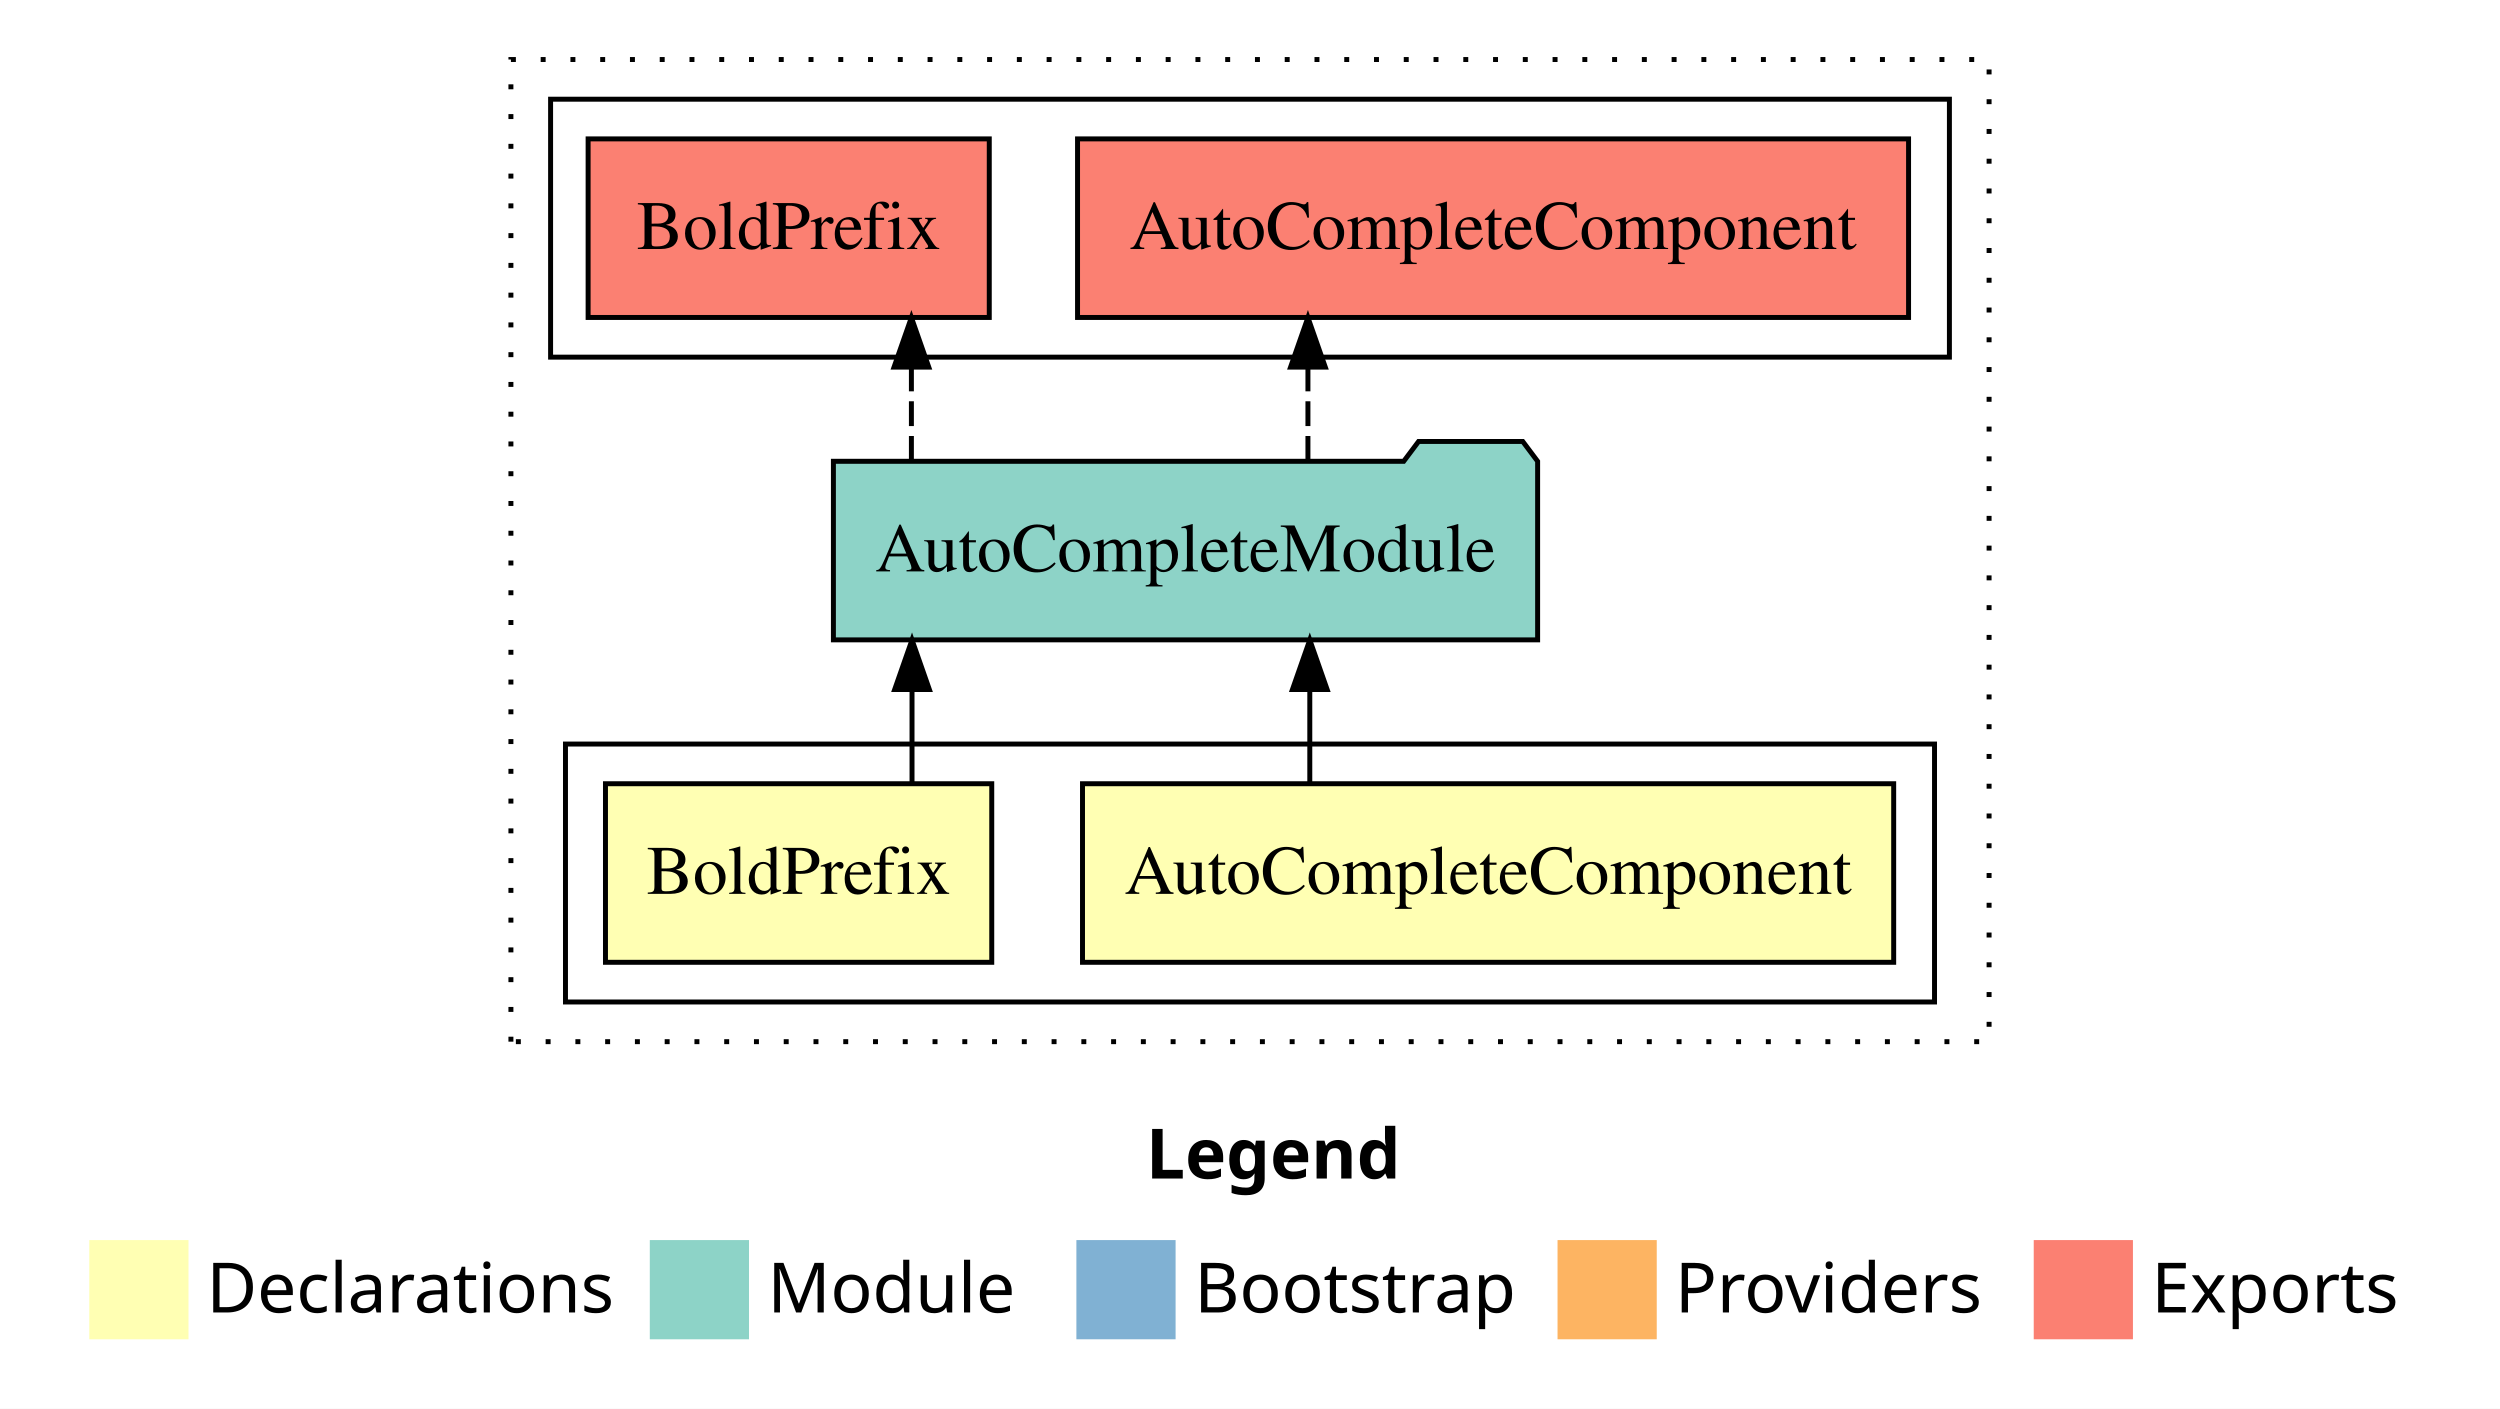
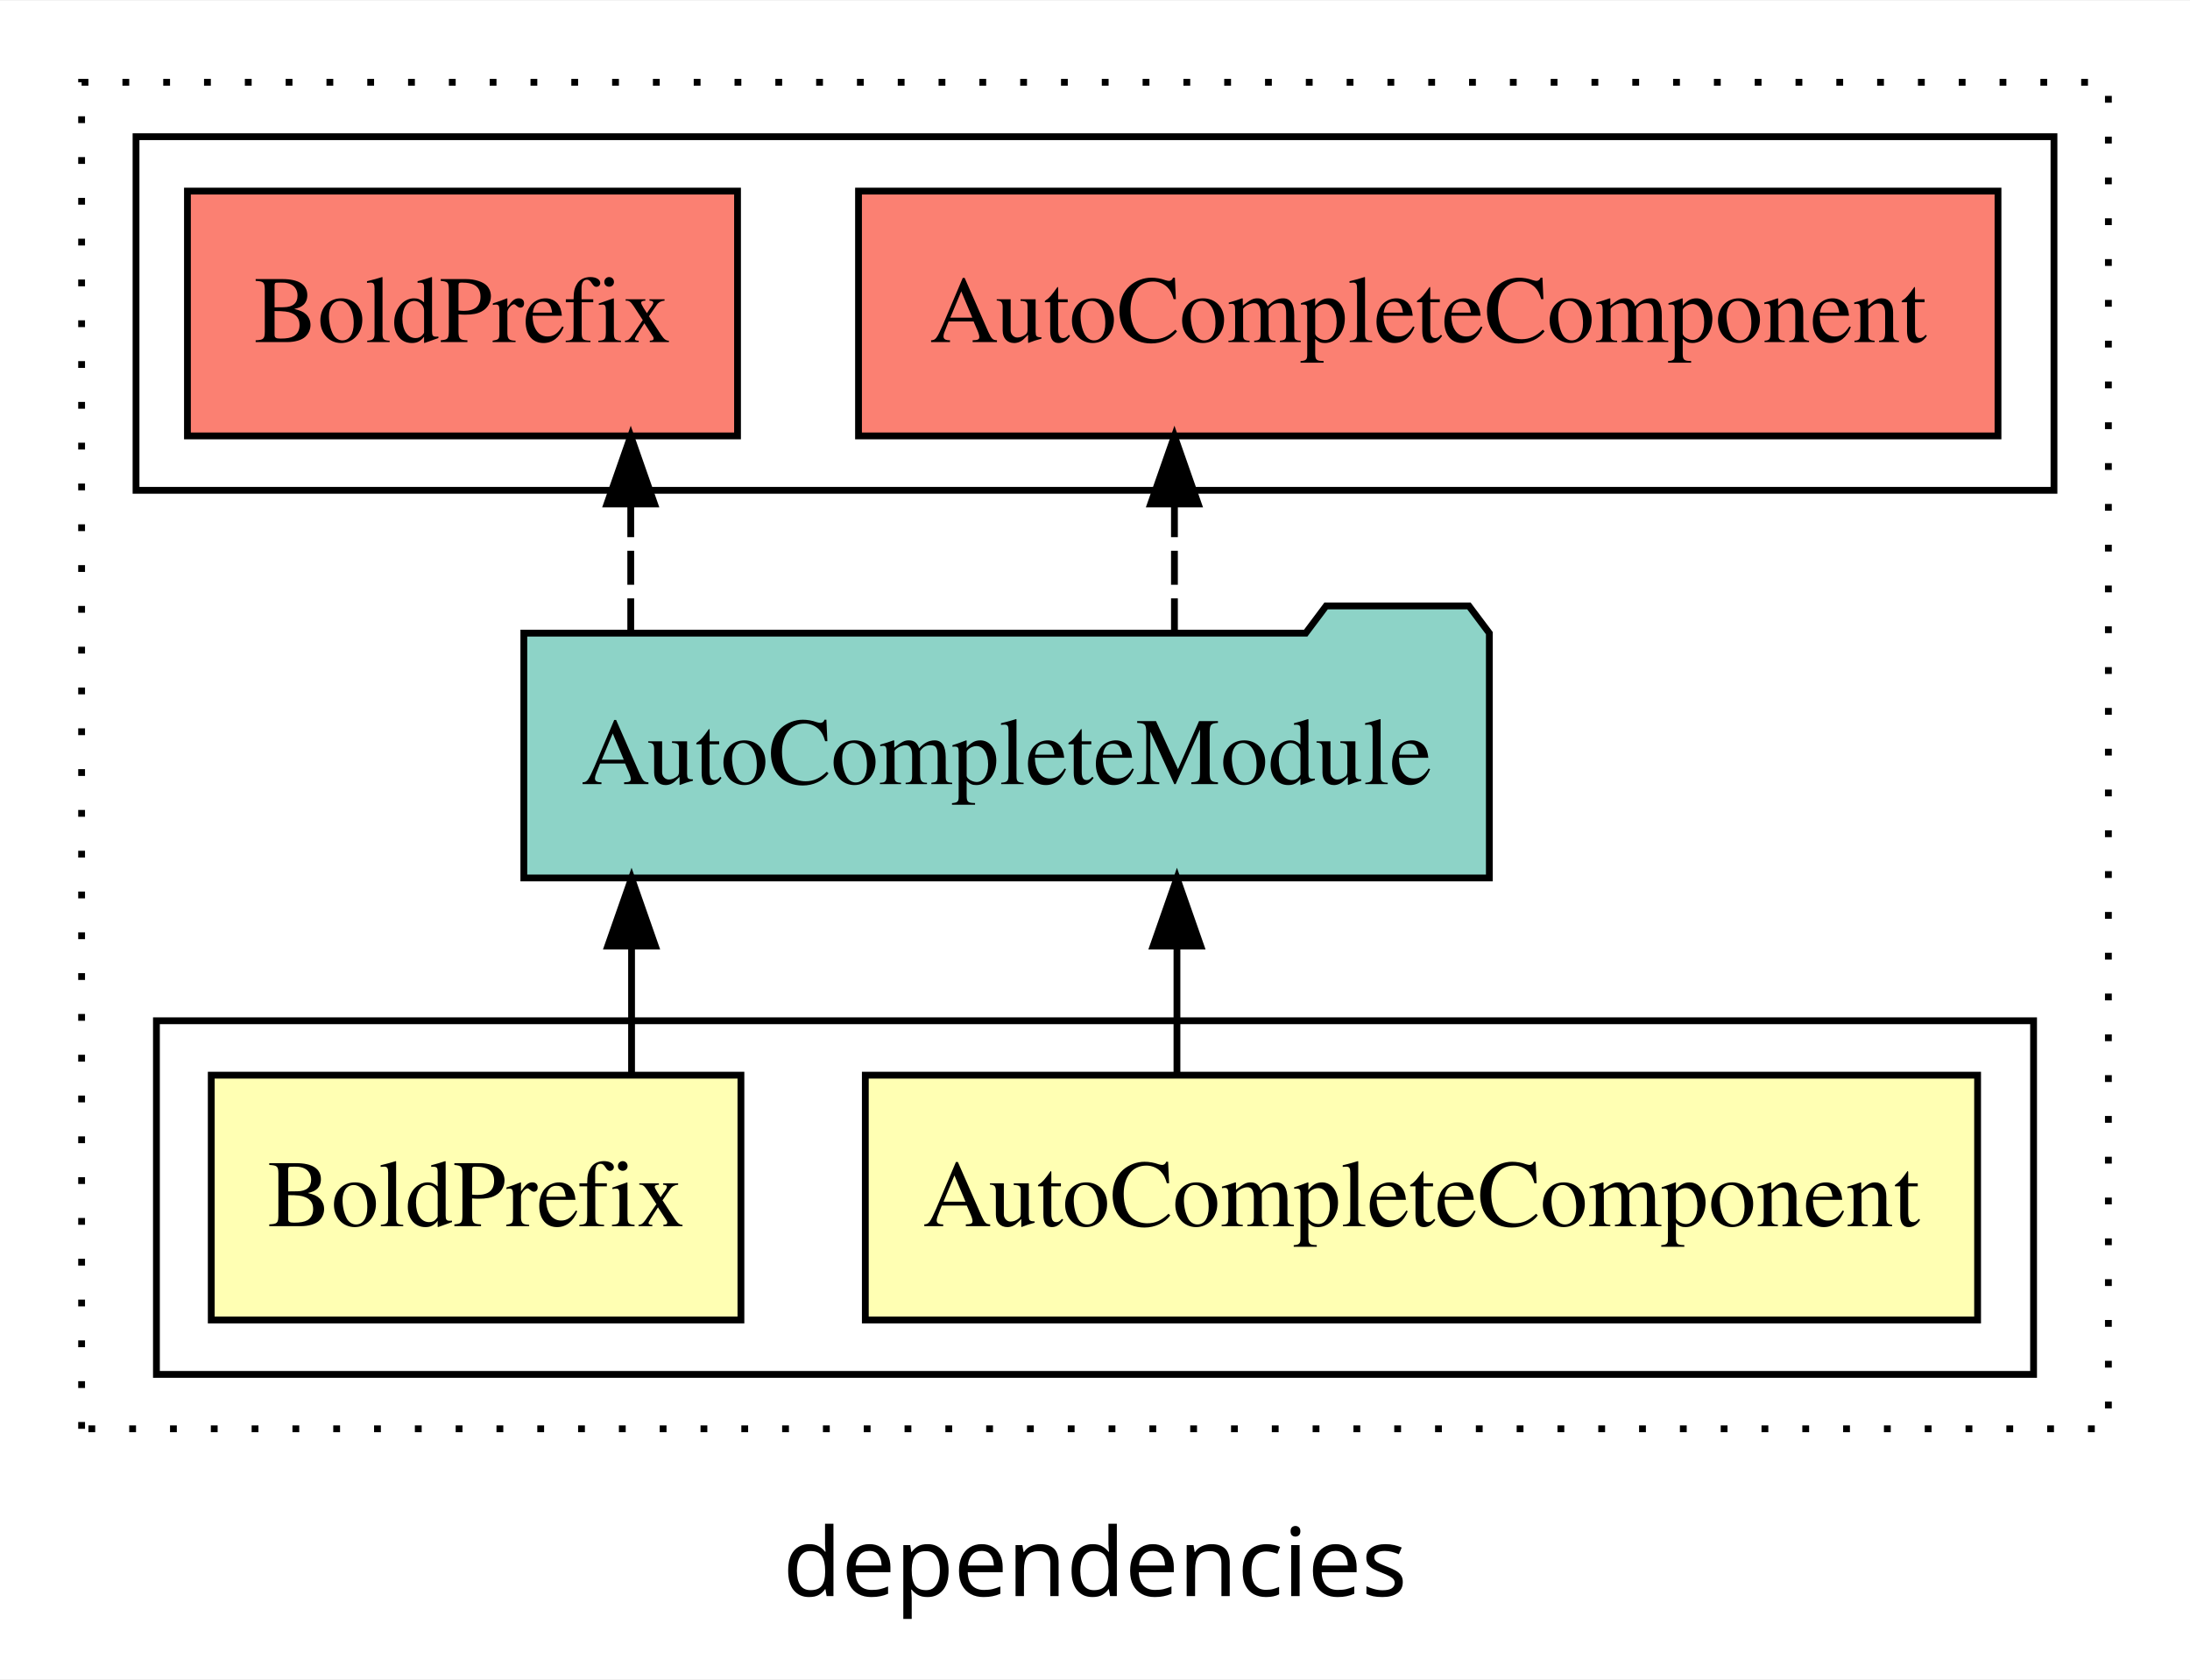
- <svg xmlns="http://www.w3.org/2000/svg" width="504pt" height="284pt" viewBox="0.00 0.00 504.00 284.00">
-   <g id="graph0" class="graph" transform="scale(1 1) rotate(0) translate(4 280)">
-     <polygon fill="#ffffff" stroke="transparent" points="-4,4 -4,-280 500,-280 500,4 -4,4" />
-     <text text-anchor="start" x="227.009" y="-42.4" font-family="sans-serif" font-weight="bold" font-size="14.00" fill="#000000">Legend</text>
-     <polygon fill="#ffffb3" stroke="transparent" points="14,-10 14,-30 34,-30 34,-10 14,-10" />
-     <text text-anchor="start" x="37.629" y="-15.4" font-family="sans-serif" font-size="14.00" fill="#000000">  Declarations</text>
-     <polygon fill="#8dd3c7" stroke="transparent" points="127,-10 127,-30 147,-30 147,-10 127,-10" />
-     <text text-anchor="start" x="150.725" y="-15.4" font-family="sans-serif" font-size="14.00" fill="#000000">  Module</text>
-     <polygon fill="#80b1d3" stroke="transparent" points="213,-10 213,-30 233,-30 233,-10 213,-10" />
-     <text text-anchor="start" x="236.781" y="-15.4" font-family="sans-serif" font-size="14.00" fill="#000000">  Bootstrap</text>
-     <polygon fill="#fdb462" stroke="transparent" points="310,-10 310,-30 330,-30 330,-10 310,-10" />
-     <text text-anchor="start" x="333.673" y="-15.4" font-family="sans-serif" font-size="14.00" fill="#000000">  Providers</text>
-     <polygon fill="#fb8072" stroke="transparent" points="406,-10 406,-30 426,-30 426,-10 406,-10" />
-     <text text-anchor="start" x="429.726" y="-15.4" font-family="sans-serif" font-size="14.00" fill="#000000">  Exports</text>
+ <svg xmlns="http://www.w3.org/2000/svg" width="322pt" height="247pt" viewBox="0.00 0.00 322.00 246.80">
+   <g id="graph0" class="graph" transform="scale(1 1) rotate(0) translate(4 242.8)">
+     <polygon fill="white" stroke="transparent" points="-4,4 -4,-242.8 318,-242.8 318,4 -4,4" />
+     <text text-anchor="middle" x="157" y="-8.2" font-family="sans-serif" font-size="14.00">dependencies</text>
    <g id="clust1" class="cluster">
-       <polygon fill="none" stroke="#000000" stroke-dasharray="1,5" points="99,-70 99,-268 397,-268 397,-70 99,-70" />
+       <polygon fill="none" stroke="black" stroke-dasharray="1,5" points="8,-32.8 8,-230.8 306,-230.8 306,-32.8 8,-32.8" />
+     </g>
+     <g id="clust6" class="cluster">
+       <polygon fill="none" stroke="black" points="16,-170.8 16,-222.8 298,-222.8 298,-170.8 16,-170.8" />
    </g>
    <g id="clust2" class="cluster">
-       <polygon fill="none" stroke="#000000" points="110,-78 110,-130 386,-130 386,-78 110,-78" />
-     </g>
-     <g id="clust6" class="cluster">
-       <polygon fill="none" stroke="#000000" points="107,-208 107,-260 389,-260 389,-208 107,-208" />
+       <polygon fill="none" stroke="black" points="19,-40.8 19,-92.8 295,-92.8 295,-40.8 19,-40.8" />
    </g>
    <g id="node1" class="node">
-       <polygon fill="#ffffb3" stroke="#000000" points="377.767,-122 214.233,-122 214.233,-86 377.767,-86 377.767,-122" />
-       <text text-anchor="middle" x="296" y="-99.8" font-family="Times,serif" font-size="14.00" fill="#000000">AutoCompleteComponent</text>
+       <polygon fill="#ffffb3" stroke="black" points="286.77,-84.8 123.23,-84.8 123.23,-48.8 286.77,-48.8 286.77,-84.8" />
+       <text text-anchor="middle" x="205" y="-62.6" font-family="Times,serif" font-size="14.00">AutoCompleteComponent</text>
    </g>
    <g id="node3" class="node">
-       <polygon fill="#8dd3c7" stroke="#000000" points="305.985,-187 302.985,-191 281.985,-191 278.985,-187 164.015,-187 164.015,-151 305.985,-151 305.985,-187" />
-       <text text-anchor="middle" x="235" y="-164.8" font-family="Times,serif" font-size="14.00" fill="#000000">AutoCompleteModule</text>
+       <polygon fill="#8dd3c7" stroke="black" points="214.98,-149.8 211.98,-153.8 190.98,-153.8 187.98,-149.8 73.02,-149.8 73.02,-113.8 214.98,-113.8 214.98,-149.8" />
+       <text text-anchor="middle" x="144" y="-127.6" font-family="Times,serif" font-size="14.00">AutoCompleteModule</text>
    </g>
    <g id="edge1" class="edge">
-       <path fill="none" stroke="#000000" d="M260.054,-122.106C260.054,-122.106 260.054,-140.991 260.054,-140.991" />
-       <polygon fill="#000000" stroke="#000000" points="256.554,-140.991 260.054,-150.991 263.554,-140.991 256.554,-140.991" />
+       <path fill="none" stroke="black" d="M169.05,-84.91C169.05,-84.91 169.05,-103.79 169.05,-103.79" />
+       <polygon fill="black" stroke="black" points="165.55,-103.79 169.05,-113.79 172.55,-103.79 165.55,-103.79" />
    </g>
    <g id="node2" class="node">
-       <polygon fill="#ffffb3" stroke="#000000" points="195.937,-122 118.063,-122 118.063,-86 195.937,-86 195.937,-122" />
-       <text text-anchor="middle" x="157" y="-99.8" font-family="Times,serif" font-size="14.00" fill="#000000">BoldPrefix</text>
+       <polygon fill="#ffffb3" stroke="black" points="104.94,-84.8 27.06,-84.8 27.06,-48.8 104.94,-48.8 104.94,-84.8" />
+       <text text-anchor="middle" x="66" y="-62.6" font-family="Times,serif" font-size="14.00">BoldPrefix</text>
    </g>
    <g id="edge2" class="edge">
-       <path fill="none" stroke="#000000" d="M179.863,-122.106C179.863,-122.106 179.863,-140.991 179.863,-140.991" />
-       <polygon fill="#000000" stroke="#000000" points="176.363,-140.991 179.863,-150.991 183.363,-140.991 176.363,-140.991" />
+       <path fill="none" stroke="black" d="M88.86,-84.91C88.86,-84.91 88.86,-103.79 88.86,-103.79" />
+       <polygon fill="black" stroke="black" points="85.36,-103.79 88.86,-113.79 92.36,-103.79 85.36,-103.79" />
    </g>
    <g id="node4" class="node">
-       <polygon fill="#fb8072" stroke="#000000" points="380.767,-252 213.233,-252 213.233,-216 380.767,-216 380.767,-252" />
-       <text text-anchor="middle" x="297" y="-229.8" font-family="Times,serif" font-size="14.00" fill="#000000">AutoCompleteComponent </text>
+       <polygon fill="#fb8072" stroke="black" points="289.77,-214.8 122.23,-214.8 122.23,-178.8 289.77,-178.8 289.77,-214.8" />
+       <text text-anchor="middle" x="206" y="-192.6" font-family="Times,serif" font-size="14.00">AutoCompleteComponent </text>
    </g>
    <g id="edge3" class="edge">
-       <path fill="none" stroke="#000000" stroke-dasharray="5,2" d="M259.679,-187.106C259.679,-187.106 259.679,-205.991 259.679,-205.991" />
-       <polygon fill="#000000" stroke="#000000" points="256.179,-205.991 259.679,-215.991 263.179,-205.991 256.179,-205.991" />
+       <path fill="none" stroke="black" stroke-dasharray="5,2" d="M168.68,-149.91C168.68,-149.91 168.68,-168.79 168.68,-168.79" />
+       <polygon fill="black" stroke="black" points="165.18,-168.79 168.68,-178.79 172.18,-168.79 165.18,-168.79" />
    </g>
    <g id="node5" class="node">
-       <polygon fill="#fb8072" stroke="#000000" points="195.436,-252 114.564,-252 114.564,-216 195.436,-216 195.436,-252" />
-       <text text-anchor="middle" x="155" y="-229.8" font-family="Times,serif" font-size="14.00" fill="#000000">BoldPrefix </text>
+       <polygon fill="#fb8072" stroke="black" points="104.44,-214.8 23.56,-214.8 23.56,-178.8 104.44,-178.8 104.44,-214.8" />
+       <text text-anchor="middle" x="64" y="-192.6" font-family="Times,serif" font-size="14.00">BoldPrefix </text>
    </g>
    <g id="edge4" class="edge">
-       <path fill="none" stroke="#000000" stroke-dasharray="5,2" d="M179.738,-187.106C179.738,-187.106 179.738,-205.991 179.738,-205.991" />
-       <polygon fill="#000000" stroke="#000000" points="176.238,-205.991 179.738,-215.991 183.238,-205.991 176.238,-205.991" />
+       <path fill="none" stroke="black" stroke-dasharray="5,2" d="M88.74,-149.91C88.74,-149.91 88.74,-168.79 88.74,-168.79" />
+       <polygon fill="black" stroke="black" points="85.24,-168.79 88.74,-178.79 92.24,-168.79 85.24,-168.79" />
    </g>
  </g>
</svg>
